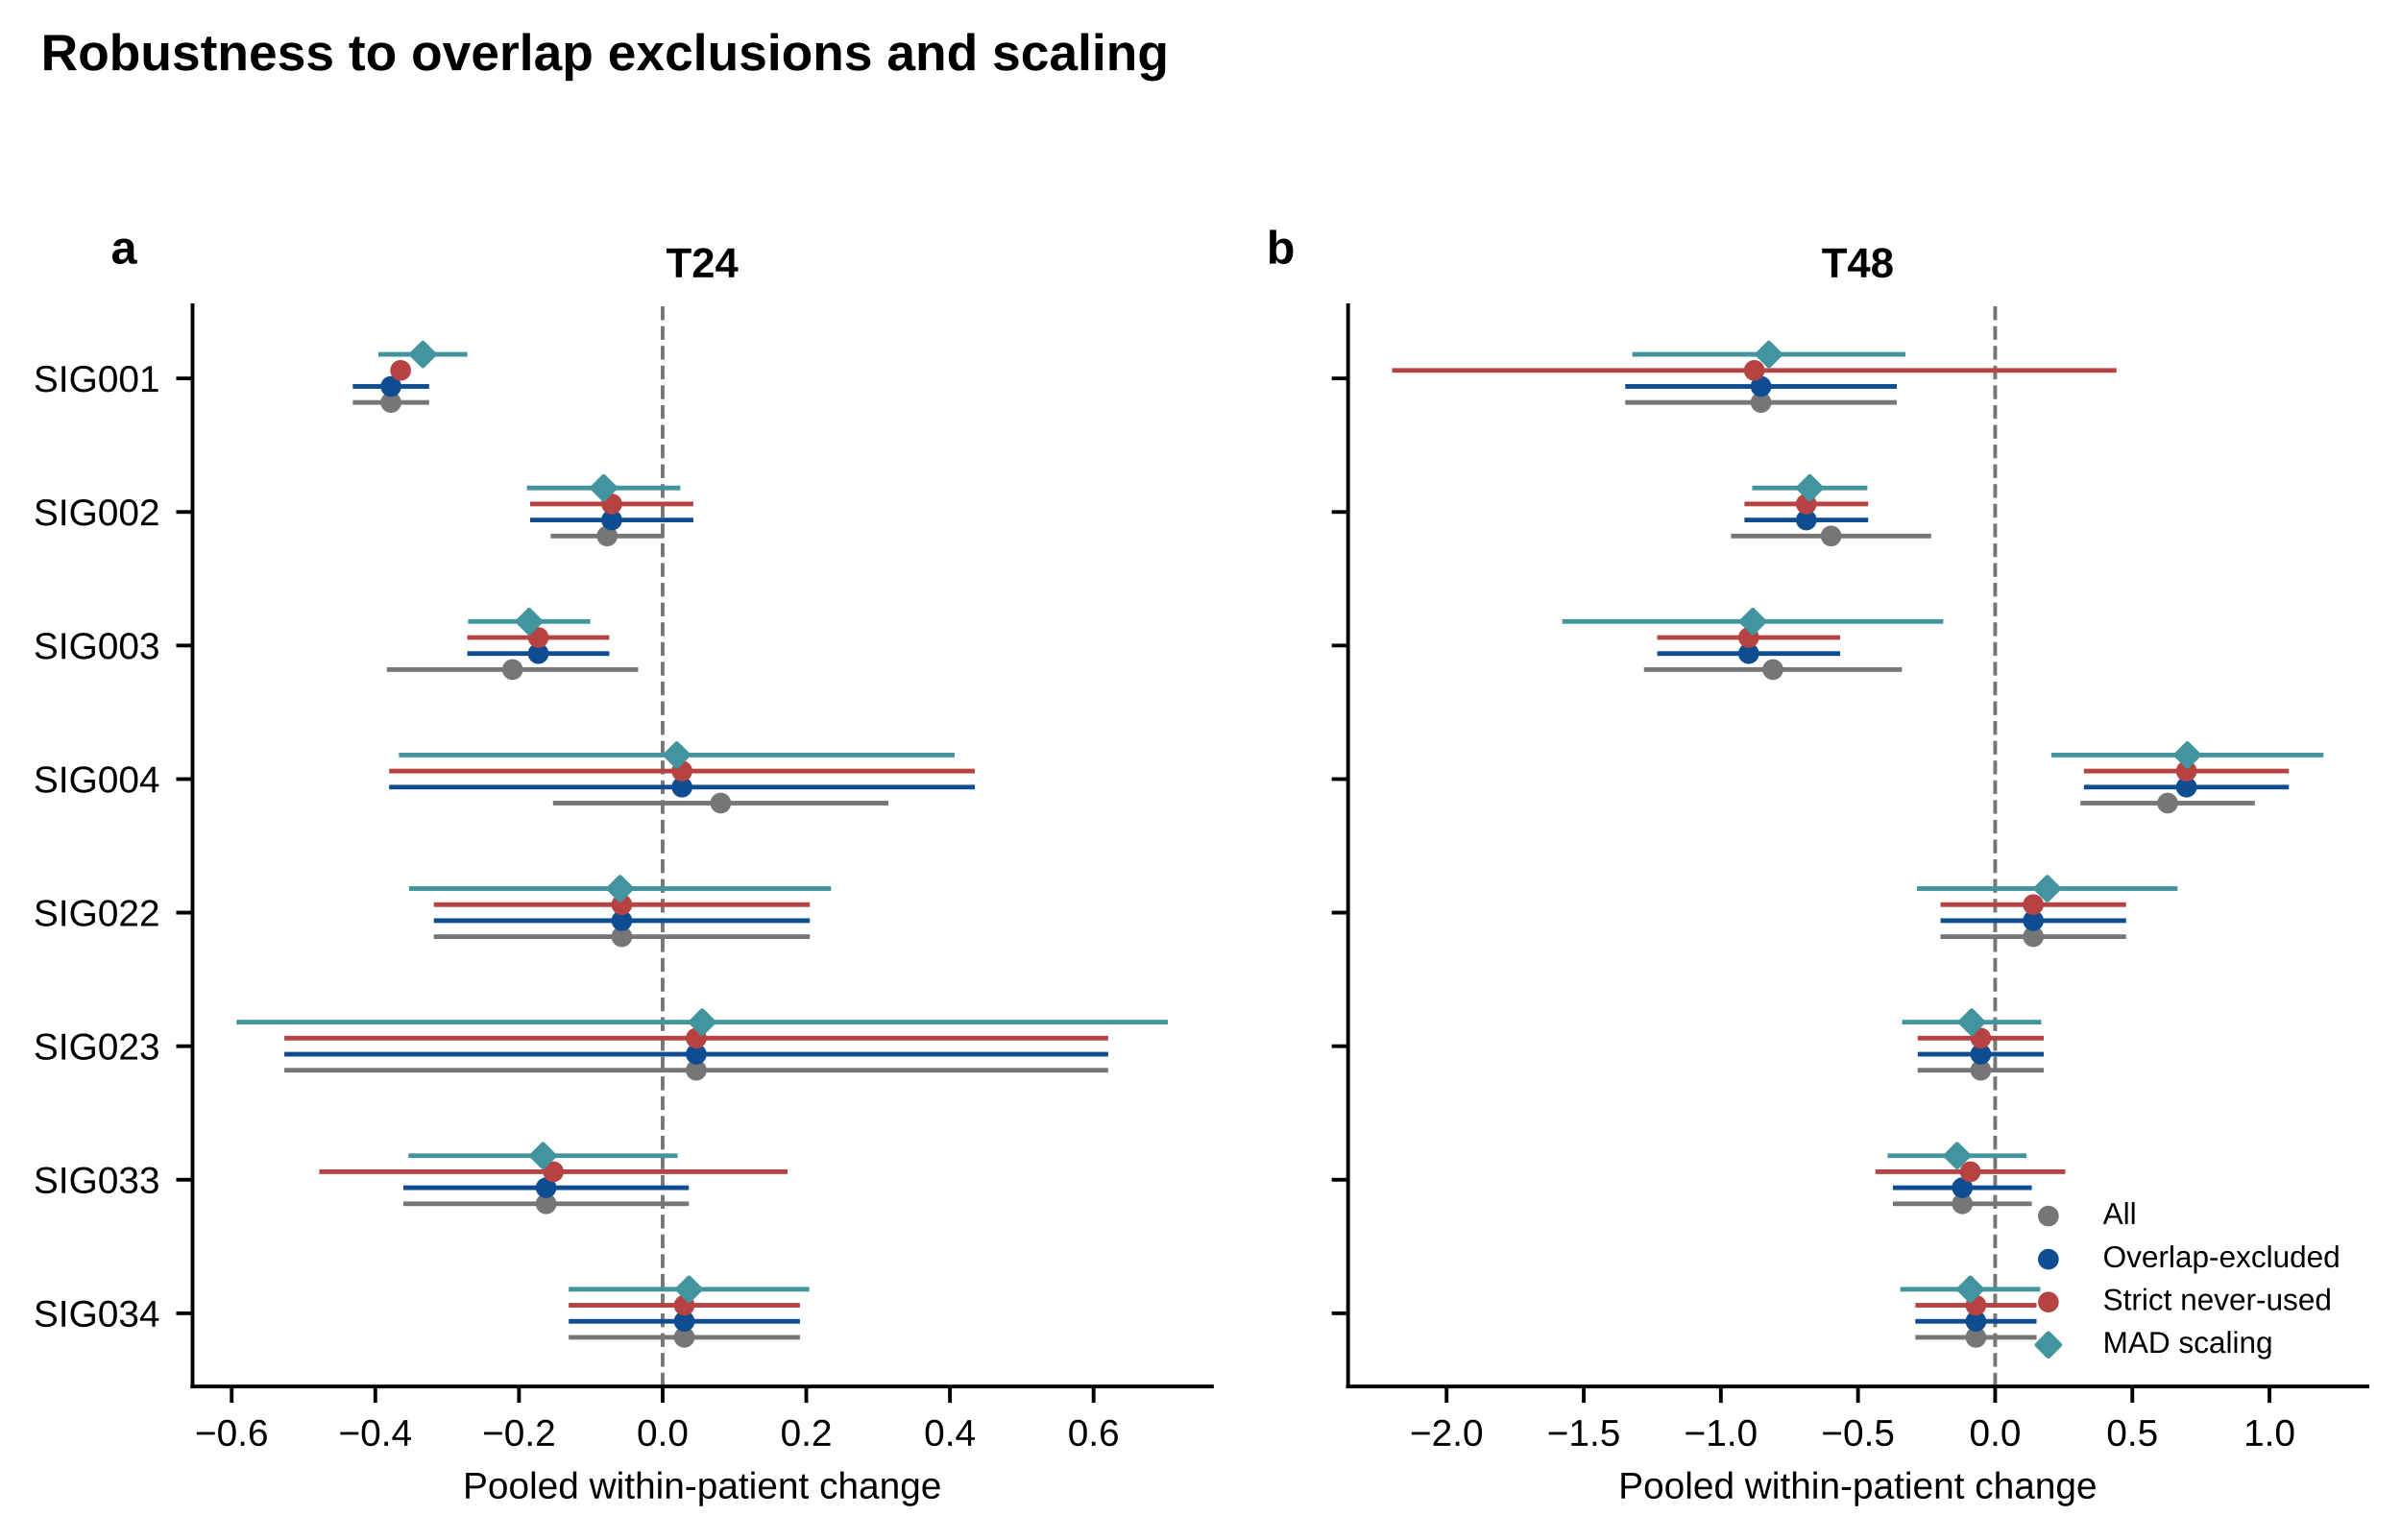
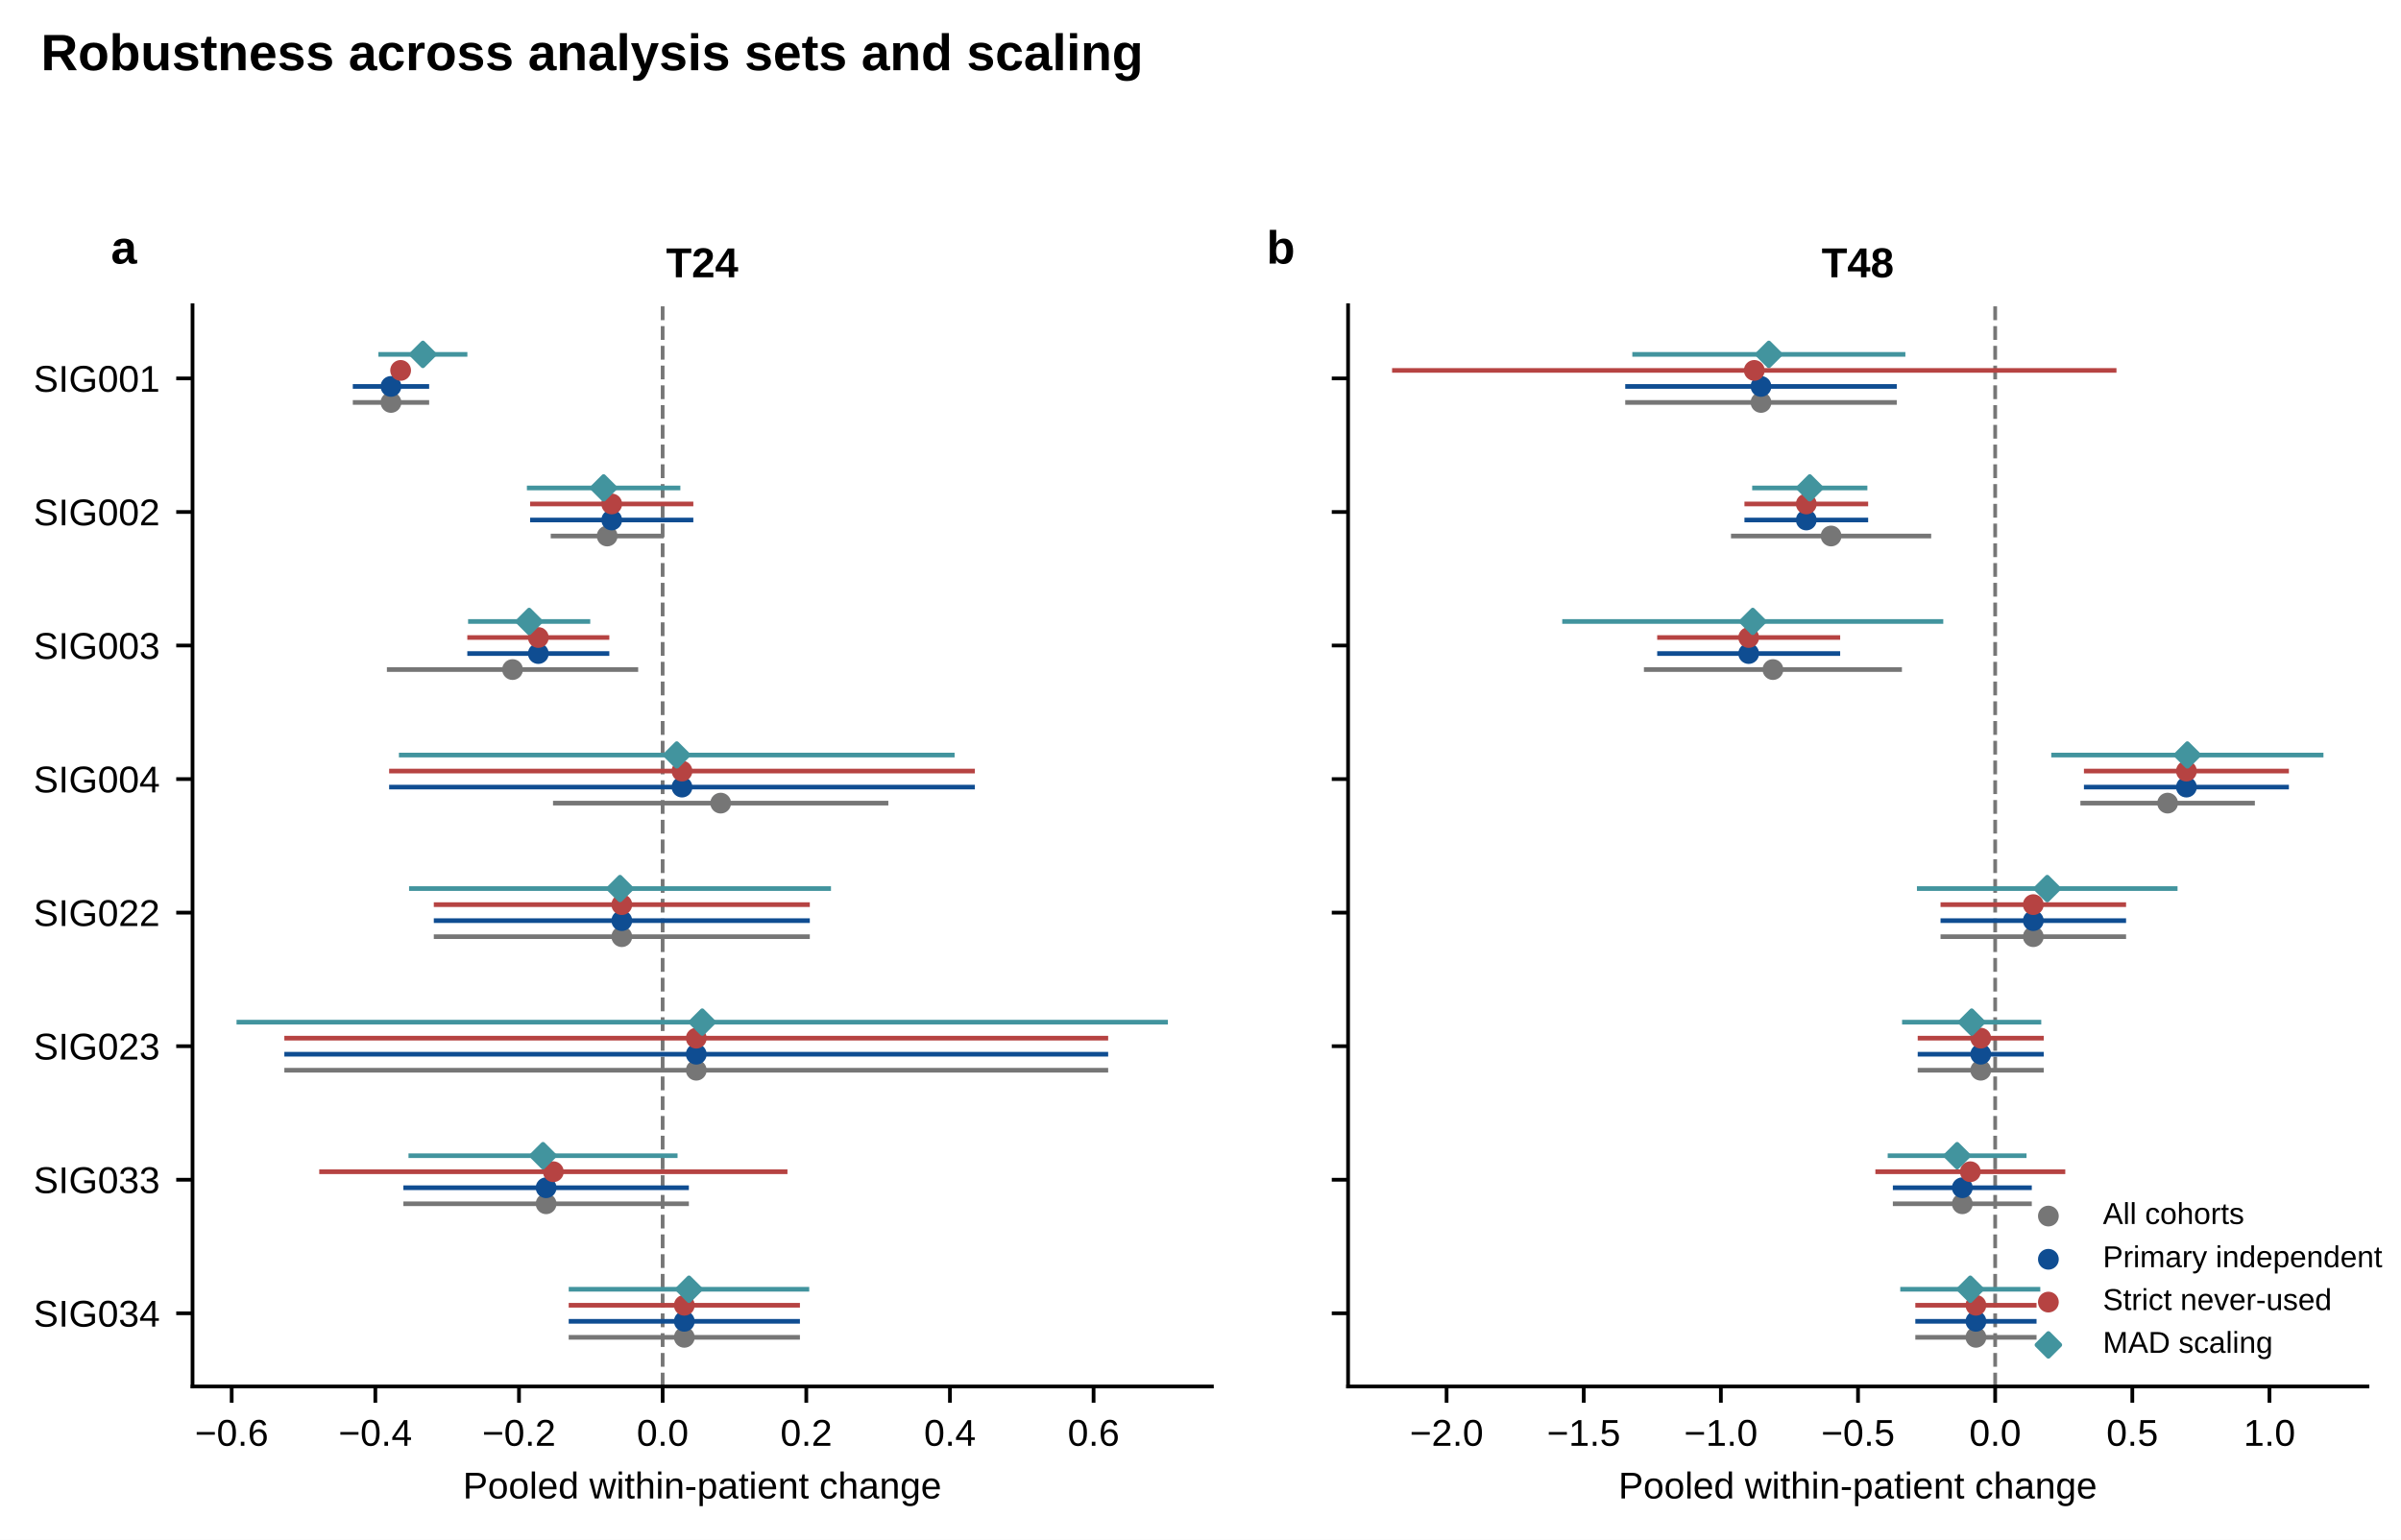
<svg xmlns="http://www.w3.org/2000/svg" xmlns:xlink="http://www.w3.org/1999/xlink" width="515.378pt" height="330.628pt" viewBox="0 0 515.378 330.628" version="1.1">
  <defs>
    <style type="text/css">*{stroke-linejoin: round; stroke-linecap: butt}</style>
  </defs>
  <g id="figure_1">
    <g id="patch_1">
      <path d="M 0 330.628  L 515.378 330.628  L 515.378 -0  L 0 -0  z " style="fill: #ffffff" />
    </g>
    <g id="axes_1">
      <g id="patch_2">
        <path d="M 41.328 297.702  L 260.138 297.702  L 260.138 65.539  L 41.328 65.539  z " style="fill: #ffffff" />
      </g>
      <g id="PathCollection_1">
        <defs>
          <path id="m2c08a19d52" d="M 0 1.732  C 0.459 1.732 0.9 1.55 1.225 1.225  C 1.55 0.9 1.732 0.459 1.732 0  C 1.732 -0.459 1.55 -0.9 1.225 -1.225  C 0.9 -1.55 0.459 -1.732 0 -1.732  C -0.459 -1.732 -0.9 -1.55 -1.225 -1.225  C -1.55 -0.9 -1.732 -0.459 -1.732 0  C -1.732 0.459 -1.55 0.9 -1.225 1.225  C -0.9 1.55 -0.459 1.732 0 1.732  z " style="stroke: #767676" />
        </defs>
        <g clip-path="url(#p85f89c3255)">
          <use xlink:href="#m2c08a19d52" x="83.923" y="86.415" style="fill: #767676; stroke: #767676" />
        </g>
      </g>
      <g id="PathCollection_2">
        <g clip-path="url(#p85f89c3255)">
          <use xlink:href="#m2c08a19d52" x="130.331" y="115.091" style="fill: #767676; stroke: #767676" />
        </g>
      </g>
      <g id="PathCollection_3">
        <g clip-path="url(#p85f89c3255)">
          <use xlink:href="#m2c08a19d52" x="110.016" y="143.768" style="fill: #767676; stroke: #767676" />
        </g>
      </g>
      <g id="PathCollection_4">
        <g clip-path="url(#p85f89c3255)">
          <use xlink:href="#m2c08a19d52" x="154.696" y="172.444" style="fill: #767676; stroke: #767676" />
        </g>
      </g>
      <g id="PathCollection_5">
        <g clip-path="url(#p85f89c3255)">
          <use xlink:href="#m2c08a19d52" x="133.473" y="201.12" style="fill: #767676; stroke: #767676" />
        </g>
      </g>
      <g id="PathCollection_6">
        <g clip-path="url(#p85f89c3255)">
          <use xlink:href="#m2c08a19d52" x="149.453" y="229.797" style="fill: #767676; stroke: #767676" />
        </g>
      </g>
      <g id="PathCollection_7">
        <g clip-path="url(#p85f89c3255)">
          <use xlink:href="#m2c08a19d52" x="117.226" y="258.473" style="fill: #767676; stroke: #767676" />
        </g>
      </g>
      <g id="PathCollection_8">
        <g clip-path="url(#p85f89c3255)">
          <use xlink:href="#m2c08a19d52" x="146.888" y="287.149" style="fill: #767676; stroke: #767676" />
        </g>
      </g>
      <g id="PathCollection_9">
        <defs>
          <path id="m20d02059af" d="M 0 1.732  C 0.459 1.732 0.9 1.55 1.225 1.225  C 1.55 0.9 1.732 0.459 1.732 0  C 1.732 -0.459 1.55 -0.9 1.225 -1.225  C 0.9 -1.55 0.459 -1.732 0 -1.732  C -0.459 -1.732 -0.9 -1.55 -1.225 -1.225  C -1.55 -0.9 -1.732 -0.459 -1.732 0  C -1.732 0.459 -1.55 0.9 -1.225 1.225  C -0.9 1.55 -0.459 1.732 0 1.732  z " style="stroke: #0f4d92" />
        </defs>
        <g clip-path="url(#p85f89c3255)">
          <use xlink:href="#m20d02059af" x="83.923" y="82.974" style="fill: #0f4d92; stroke: #0f4d92" />
        </g>
      </g>
      <g id="PathCollection_10">
        <g clip-path="url(#p85f89c3255)">
          <use xlink:href="#m20d02059af" x="131.309" y="111.65" style="fill: #0f4d92; stroke: #0f4d92" />
        </g>
      </g>
      <g id="PathCollection_11">
        <g clip-path="url(#p85f89c3255)">
          <use xlink:href="#m20d02059af" x="115.55" y="140.327" style="fill: #0f4d92; stroke: #0f4d92" />
        </g>
      </g>
      <g id="PathCollection_12">
        <g clip-path="url(#p85f89c3255)">
          <use xlink:href="#m20d02059af" x="146.393" y="169.003" style="fill: #0f4d92; stroke: #0f4d92" />
        </g>
      </g>
      <g id="PathCollection_13">
        <g clip-path="url(#p85f89c3255)">
          <use xlink:href="#m20d02059af" x="133.473" y="197.679" style="fill: #0f4d92; stroke: #0f4d92" />
        </g>
      </g>
      <g id="PathCollection_14">
        <g clip-path="url(#p85f89c3255)">
          <use xlink:href="#m20d02059af" x="149.453" y="226.356" style="fill: #0f4d92; stroke: #0f4d92" />
        </g>
      </g>
      <g id="PathCollection_15">
        <g clip-path="url(#p85f89c3255)">
          <use xlink:href="#m20d02059af" x="117.226" y="255.032" style="fill: #0f4d92; stroke: #0f4d92" />
        </g>
      </g>
      <g id="PathCollection_16">
        <g clip-path="url(#p85f89c3255)">
          <use xlink:href="#m20d02059af" x="146.888" y="283.708" style="fill: #0f4d92; stroke: #0f4d92" />
        </g>
      </g>
      <g id="PathCollection_17">
        <defs>
          <path id="ma2ae2abc4b" d="M 0 1.732  C 0.459 1.732 0.9 1.55 1.225 1.225  C 1.55 0.9 1.732 0.459 1.732 0  C 1.732 -0.459 1.55 -0.9 1.225 -1.225  C 0.9 -1.55 0.459 -1.732 0 -1.732  C -0.459 -1.732 -0.9 -1.55 -1.225 -1.225  C -1.55 -0.9 -1.732 -0.459 -1.732 0  C -1.732 0.459 -1.55 0.9 -1.225 1.225  C -0.9 1.55 -0.459 1.732 0 1.732  z " style="stroke: #b64342" />
        </defs>
        <g clip-path="url(#p85f89c3255)">
          <use xlink:href="#ma2ae2abc4b" x="85.995" y="79.533" style="fill: #b64342; stroke: #b64342" />
        </g>
      </g>
      <g id="PathCollection_18">
        <g clip-path="url(#p85f89c3255)">
          <use xlink:href="#ma2ae2abc4b" x="131.309" y="108.209" style="fill: #b64342; stroke: #b64342" />
        </g>
      </g>
      <g id="PathCollection_19">
        <g clip-path="url(#p85f89c3255)">
          <use xlink:href="#ma2ae2abc4b" x="115.55" y="136.885" style="fill: #b64342; stroke: #b64342" />
        </g>
      </g>
      <g id="PathCollection_20">
        <g clip-path="url(#p85f89c3255)">
          <use xlink:href="#ma2ae2abc4b" x="146.393" y="165.562" style="fill: #b64342; stroke: #b64342" />
        </g>
      </g>
      <g id="PathCollection_21">
        <g clip-path="url(#p85f89c3255)">
          <use xlink:href="#ma2ae2abc4b" x="133.473" y="194.238" style="fill: #b64342; stroke: #b64342" />
        </g>
      </g>
      <g id="PathCollection_22">
        <g clip-path="url(#p85f89c3255)">
          <use xlink:href="#ma2ae2abc4b" x="149.453" y="222.914" style="fill: #b64342; stroke: #b64342" />
        </g>
      </g>
      <g id="PathCollection_23">
        <g clip-path="url(#p85f89c3255)">
          <use xlink:href="#ma2ae2abc4b" x="118.777" y="251.591" style="fill: #b64342; stroke: #b64342" />
        </g>
      </g>
      <g id="PathCollection_24">
        <g clip-path="url(#p85f89c3255)">
          <use xlink:href="#ma2ae2abc4b" x="146.888" y="280.267" style="fill: #b64342; stroke: #b64342" />
        </g>
      </g>
      <g id="PathCollection_25">
        <defs>
          <path id="m0772891897" d="M -0 2.449  L 2.449 0  L 0 -2.449  L -2.449 -0  z " style="stroke: #42949e" />
        </defs>
        <g clip-path="url(#p85f89c3255)">
          <use xlink:href="#m0772891897" x="90.773" y="76.092" style="fill: #42949e; stroke: #42949e" />
        </g>
      </g>
      <g id="PathCollection_26">
        <g clip-path="url(#p85f89c3255)">
          <use xlink:href="#m0772891897" x="129.569" y="104.768" style="fill: #42949e; stroke: #42949e" />
        </g>
      </g>
      <g id="PathCollection_27">
        <g clip-path="url(#p85f89c3255)">
          <use xlink:href="#m0772891897" x="113.585" y="133.444" style="fill: #42949e; stroke: #42949e" />
        </g>
      </g>
      <g id="PathCollection_28">
        <g clip-path="url(#p85f89c3255)">
          <use xlink:href="#m0772891897" x="145.268" y="162.121" style="fill: #42949e; stroke: #42949e" />
        </g>
      </g>
      <g id="PathCollection_29">
        <g clip-path="url(#p85f89c3255)">
          <use xlink:href="#m0772891897" x="133.088" y="190.797" style="fill: #42949e; stroke: #42949e" />
        </g>
      </g>
      <g id="PathCollection_30">
        <g clip-path="url(#p85f89c3255)">
          <use xlink:href="#m0772891897" x="150.733" y="219.473" style="fill: #42949e; stroke: #42949e" />
        </g>
      </g>
      <g id="PathCollection_31">
        <g clip-path="url(#p85f89c3255)">
          <use xlink:href="#m0772891897" x="116.56" y="248.15" style="fill: #42949e; stroke: #42949e" />
        </g>
      </g>
      <g id="PathCollection_32">
        <g clip-path="url(#p85f89c3255)">
          <use xlink:href="#m0772891897" x="147.891" y="276.826" style="fill: #42949e; stroke: #42949e" />
        </g>
      </g>
      <g id="matplotlib.axis_1">
        <g id="xtick_1">
          <g id="line2d_1">
            <defs>
              <path id="m7f849ff7bc" d="M 0 0  L 0 3.5  " style="stroke: #000000; stroke-width: 0.8" />
            </defs>
            <g>
              <use xlink:href="#m7f849ff7bc" x="49.731" y="297.702" style="stroke: #000000; stroke-width: 0.8" />
            </g>
          </g>
          <g id="text_1">
            <text style="font: 8px 'Arial', 'DejaVu Sans', 'Liberation Sans', sans-serif; text-anchor: middle" x="49.731" y="310.428" transform="rotate(-0 49.73144 310.4285)">−0.6</text>
          </g>
        </g>
        <g id="xtick_2">
          <g id="line2d_2">
            <g>
              <use xlink:href="#m7f849ff7bc" x="80.566" y="297.702" style="stroke: #000000; stroke-width: 0.8" />
            </g>
          </g>
          <g id="text_2">
            <text style="font: 8px 'Arial', 'DejaVu Sans', 'Liberation Sans', sans-serif; text-anchor: middle" x="80.566" y="310.428" transform="rotate(-0 80.56622 310.4285)">−0.4</text>
          </g>
        </g>
        <g id="xtick_3">
          <g id="line2d_3">
            <g>
              <use xlink:href="#m7f849ff7bc" x="111.401" y="297.702" style="stroke: #000000; stroke-width: 0.8" />
            </g>
          </g>
          <g id="text_3">
            <text style="font: 8px 'Arial', 'DejaVu Sans', 'Liberation Sans', sans-serif; text-anchor: middle" x="111.401" y="310.428" transform="rotate(-0 111.401 310.4285)">−0.2</text>
          </g>
        </g>
        <g id="xtick_4">
          <g id="line2d_4">
            <g>
              <use xlink:href="#m7f849ff7bc" x="142.236" y="297.702" style="stroke: #000000; stroke-width: 0.8" />
            </g>
          </g>
          <g id="text_4">
            <text style="font: 8px 'Arial', 'DejaVu Sans', 'Liberation Sans', sans-serif; text-anchor: middle" x="142.236" y="310.428" transform="rotate(-0 142.2358 310.4285)">0.0</text>
          </g>
        </g>
        <g id="xtick_5">
          <g id="line2d_5">
            <g>
              <use xlink:href="#m7f849ff7bc" x="173.071" y="297.702" style="stroke: #000000; stroke-width: 0.8" />
            </g>
          </g>
          <g id="text_5">
            <text style="font: 8px 'Arial', 'DejaVu Sans', 'Liberation Sans', sans-serif; text-anchor: middle" x="173.071" y="310.428" transform="rotate(-0 173.0706 310.4285)">0.2</text>
          </g>
        </g>
        <g id="xtick_6">
          <g id="line2d_6">
            <g>
              <use xlink:href="#m7f849ff7bc" x="203.905" y="297.702" style="stroke: #000000; stroke-width: 0.8" />
            </g>
          </g>
          <g id="text_6">
            <text style="font: 8px 'Arial', 'DejaVu Sans', 'Liberation Sans', sans-serif; text-anchor: middle" x="203.905" y="310.428" transform="rotate(-0 203.9054 310.4285)">0.4</text>
          </g>
        </g>
        <g id="xtick_7">
          <g id="line2d_7">
            <g>
              <use xlink:href="#m7f849ff7bc" x="234.74" y="297.702" style="stroke: #000000; stroke-width: 0.8" />
            </g>
          </g>
          <g id="text_7">
            <text style="font: 8px 'Arial', 'DejaVu Sans', 'Liberation Sans', sans-serif; text-anchor: middle" x="234.74" y="310.428" transform="rotate(-0 234.7401 310.4285)">0.6</text>
          </g>
        </g>
        <g id="text_8">
          <text style="font: 8px 'Arial', 'DejaVu Sans', 'Liberation Sans', sans-serif; text-anchor: middle" x="150.733" y="321.745" transform="rotate(-0 150.733 321.7448)">Pooled within-patient change</text>
        </g>
      </g>
      <g id="matplotlib.axis_2">
        <g id="ytick_1">
          <g id="line2d_8">
            <defs>
              <path id="mdcce84dfba" d="M 0 0  L -3.5 0  " style="stroke: #000000; stroke-width: 0.8" />
            </defs>
            <g>
              <use xlink:href="#mdcce84dfba" x="41.328" y="81.253" style="stroke: #000000; stroke-width: 0.8" />
            </g>
          </g>
          <g id="text_9">
            <text style="font: 8px 'Arial', 'DejaVu Sans', 'Liberation Sans', sans-serif; text-anchor: end" x="34.328" y="84.116" transform="rotate(-0 34.3275 84.11647)">SIG001</text>
          </g>
        </g>
        <g id="ytick_2">
          <g id="line2d_9">
            <g>
              <use xlink:href="#mdcce84dfba" x="41.328" y="109.93" style="stroke: #000000; stroke-width: 0.8" />
            </g>
          </g>
          <g id="text_10">
            <text style="font: 8px 'Arial', 'DejaVu Sans', 'Liberation Sans', sans-serif; text-anchor: end" x="34.328" y="112.793" transform="rotate(-0 34.3275 112.7928)">SIG002</text>
          </g>
        </g>
        <g id="ytick_3">
          <g id="line2d_10">
            <g>
              <use xlink:href="#mdcce84dfba" x="41.328" y="138.606" style="stroke: #000000; stroke-width: 0.8" />
            </g>
          </g>
          <g id="text_11">
            <text style="font: 8px 'Arial', 'DejaVu Sans', 'Liberation Sans', sans-serif; text-anchor: end" x="34.328" y="141.469" transform="rotate(-0 34.3275 141.4691)">SIG003</text>
          </g>
        </g>
        <g id="ytick_4">
          <g id="line2d_11">
            <g>
              <use xlink:href="#mdcce84dfba" x="41.328" y="167.282" style="stroke: #000000; stroke-width: 0.8" />
            </g>
          </g>
          <g id="text_12">
            <text style="font: 8px 'Arial', 'DejaVu Sans', 'Liberation Sans', sans-serif; text-anchor: end" x="34.328" y="170.145" transform="rotate(-0 34.3275 170.1454)">SIG004</text>
          </g>
        </g>
        <g id="ytick_5">
          <g id="line2d_12">
            <g>
              <use xlink:href="#mdcce84dfba" x="41.328" y="195.959" style="stroke: #000000; stroke-width: 0.8" />
            </g>
          </g>
          <g id="text_13">
            <text style="font: 8px 'Arial', 'DejaVu Sans', 'Liberation Sans', sans-serif; text-anchor: end" x="34.328" y="198.822" transform="rotate(-0 34.3275 198.8218)">SIG022</text>
          </g>
        </g>
        <g id="ytick_6">
          <g id="line2d_13">
            <g>
              <use xlink:href="#mdcce84dfba" x="41.328" y="224.635" style="stroke: #000000; stroke-width: 0.8" />
            </g>
          </g>
          <g id="text_14">
            <text style="font: 8px 'Arial', 'DejaVu Sans', 'Liberation Sans', sans-serif; text-anchor: end" x="34.328" y="227.498" transform="rotate(-0 34.3275 227.4981)">SIG023</text>
          </g>
        </g>
        <g id="ytick_7">
          <g id="line2d_14">
            <g>
              <use xlink:href="#mdcce84dfba" x="41.328" y="253.311" style="stroke: #000000; stroke-width: 0.8" />
            </g>
          </g>
          <g id="text_15">
            <text style="font: 8px 'Arial', 'DejaVu Sans', 'Liberation Sans', sans-serif; text-anchor: end" x="34.328" y="256.174" transform="rotate(-0 34.3275 256.1744)">SIG033</text>
          </g>
        </g>
        <g id="ytick_8">
          <g id="line2d_15">
            <g>
              <use xlink:href="#mdcce84dfba" x="41.328" y="281.988" style="stroke: #000000; stroke-width: 0.8" />
            </g>
          </g>
          <g id="text_16">
            <text style="font: 8px 'Arial', 'DejaVu Sans', 'Liberation Sans', sans-serif; text-anchor: end" x="34.328" y="284.851" transform="rotate(-0 34.3275 284.8507)">SIG034</text>
          </g>
        </g>
      </g>
      <g id="line2d_16">
        <path d="M 142.236 297.702  L 142.236 65.539  " clip-path="url(#p85f89c3255)" style="fill: none; stroke-dasharray: 2.96,1.28; stroke-dashoffset: 0; stroke: #767676; stroke-width: 0.8" />
      </g>
      <g id="line2d_17">
        <path d="M 76.229 86.415  L 91.617 86.415  " clip-path="url(#p85f89c3255)" style="fill: none; stroke: #767676; stroke-linecap: square" />
      </g>
      <g id="line2d_18">
        <path d="M 118.714 115.091  L 141.948 115.091  " clip-path="url(#p85f89c3255)" style="fill: none; stroke: #767676; stroke-linecap: square" />
      </g>
      <g id="line2d_19">
        <path d="M 83.548 143.768  L 136.485 143.768  " clip-path="url(#p85f89c3255)" style="fill: none; stroke: #767676; stroke-linecap: square" />
      </g>
      <g id="line2d_20">
        <path d="M 119.207 172.444  L 190.184 172.444  " clip-path="url(#p85f89c3255)" style="fill: none; stroke: #767676; stroke-linecap: square" />
      </g>
      <g id="line2d_21">
        <path d="M 93.617 201.12  L 173.328 201.12  " clip-path="url(#p85f89c3255)" style="fill: none; stroke: #767676; stroke-linecap: square" />
      </g>
      <g id="line2d_22">
        <path d="M 61.534 229.797  L 237.371 229.797  " clip-path="url(#p85f89c3255)" style="fill: none; stroke: #767676; stroke-linecap: square" />
      </g>
      <g id="line2d_23">
        <path d="M 87.086 258.473  L 147.366 258.473  " clip-path="url(#p85f89c3255)" style="fill: none; stroke: #767676; stroke-linecap: square" />
      </g>
      <g id="line2d_24">
        <path d="M 122.572 287.149  L 171.205 287.149  " clip-path="url(#p85f89c3255)" style="fill: none; stroke: #767676; stroke-linecap: square" />
      </g>
      <g id="line2d_25">
        <path d="M 76.229 82.974  L 91.617 82.974  " clip-path="url(#p85f89c3255)" style="fill: none; stroke: #0f4d92; stroke-linecap: square" />
      </g>
      <g id="line2d_26">
        <path d="M 114.292 111.65  L 148.325 111.65  " clip-path="url(#p85f89c3255)" style="fill: none; stroke: #0f4d92; stroke-linecap: square" />
      </g>
      <g id="line2d_27">
        <path d="M 100.808 140.327  L 130.292 140.327  " clip-path="url(#p85f89c3255)" style="fill: none; stroke: #0f4d92; stroke-linecap: square" />
      </g>
      <g id="line2d_28">
        <path d="M 84.027 169.003  L 208.759 169.003  " clip-path="url(#p85f89c3255)" style="fill: none; stroke: #0f4d92; stroke-linecap: square" />
      </g>
      <g id="line2d_29">
        <path d="M 93.617 197.679  L 173.328 197.679  " clip-path="url(#p85f89c3255)" style="fill: none; stroke: #0f4d92; stroke-linecap: square" />
      </g>
      <g id="line2d_30">
        <path d="M 61.534 226.356  L 237.371 226.356  " clip-path="url(#p85f89c3255)" style="fill: none; stroke: #0f4d92; stroke-linecap: square" />
      </g>
      <g id="line2d_31">
        <path d="M 87.086 255.032  L 147.366 255.032  " clip-path="url(#p85f89c3255)" style="fill: none; stroke: #0f4d92; stroke-linecap: square" />
      </g>
      <g id="line2d_32">
        <path d="M 122.572 283.708  L 171.205 283.708  " clip-path="url(#p85f89c3255)" style="fill: none; stroke: #0f4d92; stroke-linecap: square" />
      </g>
      <g id="line2d_33">
        <path d="M 84.657 79.533  L 87.333 79.533  " clip-path="url(#p85f89c3255)" style="fill: none; stroke: #b64342; stroke-linecap: square" />
      </g>
      <g id="line2d_34">
        <path d="M 114.292 108.209  L 148.325 108.209  " clip-path="url(#p85f89c3255)" style="fill: none; stroke: #b64342; stroke-linecap: square" />
      </g>
      <g id="line2d_35">
        <path d="M 100.808 136.885  L 130.292 136.885  " clip-path="url(#p85f89c3255)" style="fill: none; stroke: #b64342; stroke-linecap: square" />
      </g>
      <g id="line2d_36">
        <path d="M 84.027 165.562  L 208.759 165.562  " clip-path="url(#p85f89c3255)" style="fill: none; stroke: #b64342; stroke-linecap: square" />
      </g>
      <g id="line2d_37">
        <path d="M 93.617 194.238  L 173.328 194.238  " clip-path="url(#p85f89c3255)" style="fill: none; stroke: #b64342; stroke-linecap: square" />
      </g>
      <g id="line2d_38">
        <path d="M 61.534 222.914  L 237.371 222.914  " clip-path="url(#p85f89c3255)" style="fill: none; stroke: #b64342; stroke-linecap: square" />
      </g>
      <g id="line2d_39">
        <path d="M 69.026 251.591  L 168.528 251.591  " clip-path="url(#p85f89c3255)" style="fill: none; stroke: #b64342; stroke-linecap: square" />
      </g>
      <g id="line2d_40">
        <path d="M 122.572 280.267  L 171.205 280.267  " clip-path="url(#p85f89c3255)" style="fill: none; stroke: #b64342; stroke-linecap: square" />
      </g>
      <g id="line2d_41">
        <path d="M 81.724 76.092  L 99.823 76.092  " clip-path="url(#p85f89c3255)" style="fill: none; stroke: #42949e; stroke-linecap: square" />
      </g>
      <g id="line2d_42">
        <path d="M 113.599 104.768  L 145.54 104.768  " clip-path="url(#p85f89c3255)" style="fill: none; stroke: #42949e; stroke-linecap: square" />
      </g>
      <g id="line2d_43">
        <path d="M 100.974 133.444  L 126.197 133.444  " clip-path="url(#p85f89c3255)" style="fill: none; stroke: #42949e; stroke-linecap: square" />
      </g>
      <g id="line2d_44">
        <path d="M 86.128 162.121  L 204.407 162.121  " clip-path="url(#p85f89c3255)" style="fill: none; stroke: #42949e; stroke-linecap: square" />
      </g>
      <g id="line2d_45">
        <path d="M 88.306 190.797  L 177.871 190.797  " clip-path="url(#p85f89c3255)" style="fill: none; stroke: #42949e; stroke-linecap: square" />
      </g>
      <g id="line2d_46">
        <path d="M 51.273 219.473  L 250.193 219.473  " clip-path="url(#p85f89c3255)" style="fill: none; stroke: #42949e; stroke-linecap: square" />
      </g>
      <g id="line2d_47">
        <path d="M 88.183 248.15  L 144.936 248.15  " clip-path="url(#p85f89c3255)" style="fill: none; stroke: #42949e; stroke-linecap: square" />
      </g>
      <g id="line2d_48">
        <path d="M 122.579 276.826  L 173.203 276.826  " clip-path="url(#p85f89c3255)" style="fill: none; stroke: #42949e; stroke-linecap: square" />
      </g>
      <g id="patch_3">
        <path d="M 41.328 297.702  L 41.328 65.539  " style="fill: none; stroke: #000000; stroke-width: 0.8; stroke-linejoin: miter; stroke-linecap: square" />
      </g>
      <g id="patch_4">
        <path d="M 41.328 297.702  L 260.138 297.702  " style="fill: none; stroke: #000000; stroke-width: 0.8; stroke-linejoin: miter; stroke-linecap: square" />
      </g>
      <g id="text_17">
        <text style="font: 700 10px 'Arial', 'DejaVu Sans', 'Liberation Sans', sans-serif; text-anchor: start" x="23.823" y="56.6" transform="rotate(-0 23.82262 56.60038)">a</text>
      </g>
      <g id="text_18">
        <text style="font: 700 9px 'Arial', 'DejaVu Sans', 'Liberation Sans', sans-serif; text-anchor: middle" x="150.733" y="59.539" transform="rotate(-0 150.733 59.53872)">T24</text>
      </g>
    </g>
    <g id="axes_2">
      <g id="patch_5">
        <path d="M 289.367 297.702  L 508.178 297.702  L 508.178 65.539  L 289.367 65.539  z " style="fill: #ffffff" />
      </g>
      <g id="PathCollection_33">
        <g clip-path="url(#p813967b456)">
          <use xlink:href="#m2c08a19d52" x="378.001" y="86.415" style="fill: #767676; stroke: #767676" />
        </g>
      </g>
      <g id="PathCollection_34">
        <g clip-path="url(#p813967b456)">
          <use xlink:href="#m2c08a19d52" x="393.047" y="115.091" style="fill: #767676; stroke: #767676" />
        </g>
      </g>
      <g id="PathCollection_35">
        <g clip-path="url(#p813967b456)">
          <use xlink:href="#m2c08a19d52" x="380.561" y="143.768" style="fill: #767676; stroke: #767676" />
        </g>
      </g>
      <g id="PathCollection_36">
        <g clip-path="url(#p813967b456)">
          <use xlink:href="#m2c08a19d52" x="465.283" y="172.444" style="fill: #767676; stroke: #767676" />
        </g>
      </g>
      <g id="PathCollection_37">
        <g clip-path="url(#p813967b456)">
          <use xlink:href="#m2c08a19d52" x="436.452" y="201.12" style="fill: #767676; stroke: #767676" />
        </g>
      </g>
      <g id="PathCollection_38">
        <g clip-path="url(#p813967b456)">
          <use xlink:href="#m2c08a19d52" x="425.169" y="229.797" style="fill: #767676; stroke: #767676" />
        </g>
      </g>
      <g id="PathCollection_39">
        <g clip-path="url(#p813967b456)">
          <use xlink:href="#m2c08a19d52" x="421.216" y="258.473" style="fill: #767676; stroke: #767676" />
        </g>
      </g>
      <g id="PathCollection_40">
        <g clip-path="url(#p813967b456)">
          <use xlink:href="#m2c08a19d52" x="424.136" y="287.149" style="fill: #767676; stroke: #767676" />
        </g>
      </g>
      <g id="PathCollection_41">
        <g clip-path="url(#p813967b456)">
          <use xlink:href="#m20d02059af" x="378.001" y="82.974" style="fill: #0f4d92; stroke: #0f4d92" />
        </g>
      </g>
      <g id="PathCollection_42">
        <g clip-path="url(#p813967b456)">
          <use xlink:href="#m20d02059af" x="387.725" y="111.65" style="fill: #0f4d92; stroke: #0f4d92" />
        </g>
      </g>
      <g id="PathCollection_43">
        <g clip-path="url(#p813967b456)">
          <use xlink:href="#m20d02059af" x="375.357" y="140.327" style="fill: #0f4d92; stroke: #0f4d92" />
        </g>
      </g>
      <g id="PathCollection_44">
        <g clip-path="url(#p813967b456)">
          <use xlink:href="#m20d02059af" x="469.318" y="169.003" style="fill: #0f4d92; stroke: #0f4d92" />
        </g>
      </g>
      <g id="PathCollection_45">
        <g clip-path="url(#p813967b456)">
          <use xlink:href="#m20d02059af" x="436.452" y="197.679" style="fill: #0f4d92; stroke: #0f4d92" />
        </g>
      </g>
      <g id="PathCollection_46">
        <g clip-path="url(#p813967b456)">
          <use xlink:href="#m20d02059af" x="425.169" y="226.356" style="fill: #0f4d92; stroke: #0f4d92" />
        </g>
      </g>
      <g id="PathCollection_47">
        <g clip-path="url(#p813967b456)">
          <use xlink:href="#m20d02059af" x="421.216" y="255.032" style="fill: #0f4d92; stroke: #0f4d92" />
        </g>
      </g>
      <g id="PathCollection_48">
        <g clip-path="url(#p813967b456)">
          <use xlink:href="#m20d02059af" x="424.136" y="283.708" style="fill: #0f4d92; stroke: #0f4d92" />
        </g>
      </g>
      <g id="PathCollection_49">
        <g clip-path="url(#p813967b456)">
          <use xlink:href="#ma2ae2abc4b" x="376.558" y="79.533" style="fill: #b64342; stroke: #b64342" />
        </g>
      </g>
      <g id="PathCollection_50">
        <g clip-path="url(#p813967b456)">
          <use xlink:href="#ma2ae2abc4b" x="387.725" y="108.209" style="fill: #b64342; stroke: #b64342" />
        </g>
      </g>
      <g id="PathCollection_51">
        <g clip-path="url(#p813967b456)">
          <use xlink:href="#ma2ae2abc4b" x="375.357" y="136.885" style="fill: #b64342; stroke: #b64342" />
        </g>
      </g>
      <g id="PathCollection_52">
        <g clip-path="url(#p813967b456)">
          <use xlink:href="#ma2ae2abc4b" x="469.318" y="165.562" style="fill: #b64342; stroke: #b64342" />
        </g>
      </g>
      <g id="PathCollection_53">
        <g clip-path="url(#p813967b456)">
          <use xlink:href="#ma2ae2abc4b" x="436.452" y="194.238" style="fill: #b64342; stroke: #b64342" />
        </g>
      </g>
      <g id="PathCollection_54">
        <g clip-path="url(#p813967b456)">
          <use xlink:href="#ma2ae2abc4b" x="425.169" y="222.914" style="fill: #b64342; stroke: #b64342" />
        </g>
      </g>
      <g id="PathCollection_55">
        <g clip-path="url(#p813967b456)">
          <use xlink:href="#ma2ae2abc4b" x="422.935" y="251.591" style="fill: #b64342; stroke: #b64342" />
        </g>
      </g>
      <g id="PathCollection_56">
        <g clip-path="url(#p813967b456)">
          <use xlink:href="#ma2ae2abc4b" x="424.136" y="280.267" style="fill: #b64342; stroke: #b64342" />
        </g>
      </g>
      <g id="PathCollection_57">
        <g clip-path="url(#p813967b456)">
          <use xlink:href="#m0772891897" x="379.686" y="76.092" style="fill: #42949e; stroke: #42949e" />
        </g>
      </g>
      <g id="PathCollection_58">
        <g clip-path="url(#p813967b456)">
          <use xlink:href="#m0772891897" x="388.471" y="104.768" style="fill: #42949e; stroke: #42949e" />
        </g>
      </g>
      <g id="PathCollection_59">
        <g clip-path="url(#p813967b456)">
          <use xlink:href="#m0772891897" x="376.232" y="133.444" style="fill: #42949e; stroke: #42949e" />
        </g>
      </g>
      <g id="PathCollection_60">
        <g clip-path="url(#p813967b456)">
          <use xlink:href="#m0772891897" x="469.519" y="162.121" style="fill: #42949e; stroke: #42949e" />
        </g>
      </g>
      <g id="PathCollection_61">
        <g clip-path="url(#p813967b456)">
          <use xlink:href="#m0772891897" x="439.441" y="190.797" style="fill: #42949e; stroke: #42949e" />
        </g>
      </g>
      <g id="PathCollection_62">
        <g clip-path="url(#p813967b456)">
          <use xlink:href="#m0772891897" x="423.221" y="219.473" style="fill: #42949e; stroke: #42949e" />
        </g>
      </g>
      <g id="PathCollection_63">
        <g clip-path="url(#p813967b456)">
          <use xlink:href="#m0772891897" x="420.098" y="248.15" style="fill: #42949e; stroke: #42949e" />
        </g>
      </g>
      <g id="PathCollection_64">
        <g clip-path="url(#p813967b456)">
          <use xlink:href="#m0772891897" x="422.923" y="276.826" style="fill: #42949e; stroke: #42949e" />
        </g>
      </g>
      <g id="matplotlib.axis_3">
        <g id="xtick_8">
          <g id="line2d_49">
            <g>
              <use xlink:href="#m7f849ff7bc" x="310.513" y="297.702" style="stroke: #000000; stroke-width: 0.8" />
            </g>
          </g>
          <g id="text_19">
            <text style="font: 8px 'Arial', 'DejaVu Sans', 'Liberation Sans', sans-serif; text-anchor: middle" x="310.513" y="310.428" transform="rotate(-0 310.5132 310.4285)">−2.0</text>
          </g>
        </g>
        <g id="xtick_9">
          <g id="line2d_50">
            <g>
              <use xlink:href="#m7f849ff7bc" x="339.952" y="297.702" style="stroke: #000000; stroke-width: 0.8" />
            </g>
          </g>
          <g id="text_20">
            <text style="font: 8px 'Arial', 'DejaVu Sans', 'Liberation Sans', sans-serif; text-anchor: middle" x="339.952" y="310.428" transform="rotate(-0 339.9515 310.4285)">−1.5</text>
          </g>
        </g>
        <g id="xtick_10">
          <g id="line2d_51">
            <g>
              <use xlink:href="#m7f849ff7bc" x="369.39" y="297.702" style="stroke: #000000; stroke-width: 0.8" />
            </g>
          </g>
          <g id="text_21">
            <text style="font: 8px 'Arial', 'DejaVu Sans', 'Liberation Sans', sans-serif; text-anchor: middle" x="369.39" y="310.428" transform="rotate(-0 369.3898 310.4285)">−1.0</text>
          </g>
        </g>
        <g id="xtick_11">
          <g id="line2d_52">
            <g>
              <use xlink:href="#m7f849ff7bc" x="398.828" y="297.702" style="stroke: #000000; stroke-width: 0.8" />
            </g>
          </g>
          <g id="text_22">
            <text style="font: 8px 'Arial', 'DejaVu Sans', 'Liberation Sans', sans-serif; text-anchor: middle" x="398.828" y="310.428" transform="rotate(-0 398.8282 310.4285)">−0.5</text>
          </g>
        </g>
        <g id="xtick_12">
          <g id="line2d_53">
            <g>
              <use xlink:href="#m7f849ff7bc" x="428.267" y="297.702" style="stroke: #000000; stroke-width: 0.8" />
            </g>
          </g>
          <g id="text_23">
            <text style="font: 8px 'Arial', 'DejaVu Sans', 'Liberation Sans', sans-serif; text-anchor: middle" x="428.267" y="310.428" transform="rotate(-0 428.2665 310.4285)">0.0</text>
          </g>
        </g>
        <g id="xtick_13">
          <g id="line2d_54">
            <g>
              <use xlink:href="#m7f849ff7bc" x="457.705" y="297.702" style="stroke: #000000; stroke-width: 0.8" />
            </g>
          </g>
          <g id="text_24">
            <text style="font: 8px 'Arial', 'DejaVu Sans', 'Liberation Sans', sans-serif; text-anchor: middle" x="457.705" y="310.428" transform="rotate(-0 457.7048 310.4285)">0.5</text>
          </g>
        </g>
        <g id="xtick_14">
          <g id="line2d_55">
            <g>
              <use xlink:href="#m7f849ff7bc" x="487.143" y="297.702" style="stroke: #000000; stroke-width: 0.8" />
            </g>
          </g>
          <g id="text_25">
            <text style="font: 8px 'Arial', 'DejaVu Sans', 'Liberation Sans', sans-serif; text-anchor: middle" x="487.143" y="310.428" transform="rotate(-0 487.1432 310.4285)">1.0</text>
          </g>
        </g>
        <g id="text_26">
          <text style="font: 8px 'Arial', 'DejaVu Sans', 'Liberation Sans', sans-serif; text-anchor: middle" x="398.772" y="321.745" transform="rotate(-0 398.772 321.7448)">Pooled within-patient change</text>
        </g>
      </g>
      <g id="matplotlib.axis_4">
        <g id="ytick_9">
          <g id="line2d_56">
            <g>
              <use xlink:href="#mdcce84dfba" x="289.367" y="81.253" style="stroke: #000000; stroke-width: 0.8" />
            </g>
          </g>
        </g>
        <g id="ytick_10">
          <g id="line2d_57">
            <g>
              <use xlink:href="#mdcce84dfba" x="289.367" y="109.93" style="stroke: #000000; stroke-width: 0.8" />
            </g>
          </g>
        </g>
        <g id="ytick_11">
          <g id="line2d_58">
            <g>
              <use xlink:href="#mdcce84dfba" x="289.367" y="138.606" style="stroke: #000000; stroke-width: 0.8" />
            </g>
          </g>
        </g>
        <g id="ytick_12">
          <g id="line2d_59">
            <g>
              <use xlink:href="#mdcce84dfba" x="289.367" y="167.282" style="stroke: #000000; stroke-width: 0.8" />
            </g>
          </g>
        </g>
        <g id="ytick_13">
          <g id="line2d_60">
            <g>
              <use xlink:href="#mdcce84dfba" x="289.367" y="195.959" style="stroke: #000000; stroke-width: 0.8" />
            </g>
          </g>
        </g>
        <g id="ytick_14">
          <g id="line2d_61">
            <g>
              <use xlink:href="#mdcce84dfba" x="289.367" y="224.635" style="stroke: #000000; stroke-width: 0.8" />
            </g>
          </g>
        </g>
        <g id="ytick_15">
          <g id="line2d_62">
            <g>
              <use xlink:href="#mdcce84dfba" x="289.367" y="253.311" style="stroke: #000000; stroke-width: 0.8" />
            </g>
          </g>
        </g>
        <g id="ytick_16">
          <g id="line2d_63">
            <g>
              <use xlink:href="#mdcce84dfba" x="289.367" y="281.988" style="stroke: #000000; stroke-width: 0.8" />
            </g>
          </g>
        </g>
      </g>
      <g id="line2d_64">
        <path d="M 428.267 297.702  L 428.267 65.539  " clip-path="url(#p813967b456)" style="fill: none; stroke-dasharray: 2.96,1.28; stroke-dashoffset: 0; stroke: #767676; stroke-width: 0.8" />
      </g>
      <g id="line2d_65">
        <path d="M 349.357 86.415  L 406.646 86.415  " clip-path="url(#p813967b456)" style="fill: none; stroke: #767676; stroke-linecap: square" />
      </g>
      <g id="line2d_66">
        <path d="M 372.062 115.091  L 414.032 115.091  " clip-path="url(#p813967b456)" style="fill: none; stroke: #767676; stroke-linecap: square" />
      </g>
      <g id="line2d_67">
        <path d="M 353.37 143.768  L 407.753 143.768  " clip-path="url(#p813967b456)" style="fill: none; stroke: #767676; stroke-linecap: square" />
      </g>
      <g id="line2d_68">
        <path d="M 447.057 172.444  L 483.51 172.444  " clip-path="url(#p813967b456)" style="fill: none; stroke: #767676; stroke-linecap: square" />
      </g>
      <g id="line2d_69">
        <path d="M 417.038 201.12  L 455.866 201.12  " clip-path="url(#p813967b456)" style="fill: none; stroke: #767676; stroke-linecap: square" />
      </g>
      <g id="line2d_70">
        <path d="M 412.14 229.797  L 438.198 229.797  " clip-path="url(#p813967b456)" style="fill: none; stroke: #767676; stroke-linecap: square" />
      </g>
      <g id="line2d_71">
        <path d="M 406.805 258.473  L 435.628 258.473  " clip-path="url(#p813967b456)" style="fill: none; stroke: #767676; stroke-linecap: square" />
      </g>
      <g id="line2d_72">
        <path d="M 411.625 287.149  L 436.647 287.149  " clip-path="url(#p813967b456)" style="fill: none; stroke: #767676; stroke-linecap: square" />
      </g>
      <g id="line2d_73">
        <path d="M 349.357 82.974  L 406.646 82.974  " clip-path="url(#p813967b456)" style="fill: none; stroke: #0f4d92; stroke-linecap: square" />
      </g>
      <g id="line2d_74">
        <path d="M 374.947 111.65  L 400.503 111.65  " clip-path="url(#p813967b456)" style="fill: none; stroke: #0f4d92; stroke-linecap: square" />
      </g>
      <g id="line2d_75">
        <path d="M 356.219 140.327  L 394.496 140.327  " clip-path="url(#p813967b456)" style="fill: none; stroke: #0f4d92; stroke-linecap: square" />
      </g>
      <g id="line2d_76">
        <path d="M 447.82 169.003  L 490.815 169.003  " clip-path="url(#p813967b456)" style="fill: none; stroke: #0f4d92; stroke-linecap: square" />
      </g>
      <g id="line2d_77">
        <path d="M 417.038 197.679  L 455.866 197.679  " clip-path="url(#p813967b456)" style="fill: none; stroke: #0f4d92; stroke-linecap: square" />
      </g>
      <g id="line2d_78">
        <path d="M 412.14 226.356  L 438.198 226.356  " clip-path="url(#p813967b456)" style="fill: none; stroke: #0f4d92; stroke-linecap: square" />
      </g>
      <g id="line2d_79">
        <path d="M 406.805 255.032  L 435.628 255.032  " clip-path="url(#p813967b456)" style="fill: none; stroke: #0f4d92; stroke-linecap: square" />
      </g>
      <g id="line2d_80">
        <path d="M 411.625 283.708  L 436.647 283.708  " clip-path="url(#p813967b456)" style="fill: none; stroke: #0f4d92; stroke-linecap: square" />
      </g>
      <g id="line2d_81">
        <path d="M 299.312 79.533  L 453.803 79.533  " clip-path="url(#p813967b456)" style="fill: none; stroke: #b64342; stroke-linecap: square" />
      </g>
      <g id="line2d_82">
        <path d="M 374.947 108.209  L 400.503 108.209  " clip-path="url(#p813967b456)" style="fill: none; stroke: #b64342; stroke-linecap: square" />
      </g>
      <g id="line2d_83">
        <path d="M 356.219 136.885  L 394.496 136.885  " clip-path="url(#p813967b456)" style="fill: none; stroke: #b64342; stroke-linecap: square" />
      </g>
      <g id="line2d_84">
        <path d="M 447.82 165.562  L 490.815 165.562  " clip-path="url(#p813967b456)" style="fill: none; stroke: #b64342; stroke-linecap: square" />
      </g>
      <g id="line2d_85">
        <path d="M 417.038 194.238  L 455.866 194.238  " clip-path="url(#p813967b456)" style="fill: none; stroke: #b64342; stroke-linecap: square" />
      </g>
      <g id="line2d_86">
        <path d="M 412.14 222.914  L 438.198 222.914  " clip-path="url(#p813967b456)" style="fill: none; stroke: #b64342; stroke-linecap: square" />
      </g>
      <g id="line2d_87">
        <path d="M 403.054 251.591  L 442.815 251.591  " clip-path="url(#p813967b456)" style="fill: none; stroke: #b64342; stroke-linecap: square" />
      </g>
      <g id="line2d_88">
        <path d="M 411.625 280.267  L 436.647 280.267  " clip-path="url(#p813967b456)" style="fill: none; stroke: #b64342; stroke-linecap: square" />
      </g>
      <g id="line2d_89">
        <path d="M 350.881 76.092  L 408.492 76.092  " clip-path="url(#p813967b456)" style="fill: none; stroke: #42949e; stroke-linecap: square" />
      </g>
      <g id="line2d_90">
        <path d="M 376.608 104.768  L 400.334 104.768  " clip-path="url(#p813967b456)" style="fill: none; stroke: #42949e; stroke-linecap: square" />
      </g>
      <g id="line2d_91">
        <path d="M 335.838 133.444  L 416.627 133.444  " clip-path="url(#p813967b456)" style="fill: none; stroke: #42949e; stroke-linecap: square" />
      </g>
      <g id="line2d_92">
        <path d="M 440.807 162.121  L 498.232 162.121  " clip-path="url(#p813967b456)" style="fill: none; stroke: #42949e; stroke-linecap: square" />
      </g>
      <g id="line2d_93">
        <path d="M 411.972 190.797  L 466.911 190.797  " clip-path="url(#p813967b456)" style="fill: none; stroke: #42949e; stroke-linecap: square" />
      </g>
      <g id="line2d_94">
        <path d="M 408.783 219.473  L 437.659 219.473  " clip-path="url(#p813967b456)" style="fill: none; stroke: #42949e; stroke-linecap: square" />
      </g>
      <g id="line2d_95">
        <path d="M 405.696 248.15  L 434.499 248.15  " clip-path="url(#p813967b456)" style="fill: none; stroke: #42949e; stroke-linecap: square" />
      </g>
      <g id="line2d_96">
        <path d="M 408.393 276.826  L 437.452 276.826  " clip-path="url(#p813967b456)" style="fill: none; stroke: #42949e; stroke-linecap: square" />
      </g>
      <g id="patch_6">
        <path d="M 289.367 297.702  L 289.367 65.539  " style="fill: none; stroke: #000000; stroke-width: 0.8; stroke-linejoin: miter; stroke-linecap: square" />
      </g>
      <g id="patch_7">
        <path d="M 289.367 297.702  L 508.178 297.702  " style="fill: none; stroke: #000000; stroke-width: 0.8; stroke-linejoin: miter; stroke-linecap: square" />
      </g>
      <g id="text_27">
        <text style="font: 700 10px 'Arial', 'DejaVu Sans', 'Liberation Sans', sans-serif; text-anchor: start" x="271.862" y="56.6" transform="rotate(-0 271.8616 56.60038)">b</text>
      </g>
      <g id="text_28">
        <text style="font: 700 9px 'Arial', 'DejaVu Sans', 'Liberation Sans', sans-serif; text-anchor: middle" x="398.772" y="59.539" transform="rotate(-0 398.772 59.53872)">T48</text>
      </g>
      <g id="legend_1">
        <g id="PathCollection_65">
          <g>
            <use xlink:href="#m2c08a19d52" x="439.688" y="261.111" style="fill: #767676; stroke: #767676" />
          </g>
        </g>
        <g id="text_29">
-           <text style="font: 6.5px 'Arial', 'DejaVu Sans', 'Liberation Sans', sans-serif; text-anchor: start" x="451.388" y="262.818" transform="rotate(-0 451.3878 262.8176)">All</text>
+           <text style="font: 6.5px 'Arial', 'DejaVu Sans', 'Liberation Sans', sans-serif; text-anchor: start" x="451.388" y="262.818" transform="rotate(-0 451.3878 262.8176)">All cohorts</text>
        </g>
        <g id="PathCollection_66">
          <g>
            <use xlink:href="#m20d02059af" x="439.688" y="270.389" style="fill: #0f4d92; stroke: #0f4d92" />
          </g>
        </g>
        <g id="text_30">
-           <text style="font: 6.5px 'Arial', 'DejaVu Sans', 'Liberation Sans', sans-serif; text-anchor: start" x="451.388" y="272.095" transform="rotate(-0 451.3878 272.0953)">Overlap-excluded</text>
+           <text style="font: 6.5px 'Arial', 'DejaVu Sans', 'Liberation Sans', sans-serif; text-anchor: start" x="451.388" y="272.095" transform="rotate(-0 451.3878 272.0953)">Primary independent</text>
        </g>
        <g id="PathCollection_67">
          <g>
            <use xlink:href="#ma2ae2abc4b" x="439.688" y="279.584" style="fill: #b64342; stroke: #b64342" />
          </g>
        </g>
        <g id="text_31">
          <text style="font: 6.5px 'Arial', 'DejaVu Sans', 'Liberation Sans', sans-serif; text-anchor: start" x="451.388" y="281.29" transform="rotate(-0 451.3878 281.2898)">Strict never-used</text>
        </g>
        <g id="PathCollection_68">
          <g>
            <use xlink:href="#m0772891897" x="439.688" y="288.778" style="fill: #42949e; stroke: #42949e" />
          </g>
        </g>
        <g id="text_32">
          <text style="font: 6.5px 'Arial', 'DejaVu Sans', 'Liberation Sans', sans-serif; text-anchor: start" x="451.388" y="290.484" transform="rotate(-0 451.3878 290.4842)">MAD scaling</text>
        </g>
      </g>
    </g>
    <g id="text_33">
-       <text style="font: 700 11px 'Arial', 'DejaVu Sans', 'Liberation Sans', sans-serif; text-anchor: start" x="8.786" y="15.074" transform="rotate(-0 8.7855 15.07359)">Robustness to overlap exclusions and scaling</text>
+       <text style="font: 700 11px 'Arial', 'DejaVu Sans', 'Liberation Sans', sans-serif; text-anchor: start" x="8.786" y="15.074" transform="rotate(-0 8.7855 15.07359)">Robustness across analysis sets and scaling</text>
    </g>
  </g>
  <defs>
    <clipPath id="p85f89c3255">
      <rect x="41.328" y="65.539" width="218.811" height="232.164" />
    </clipPath>
    <clipPath id="p813967b456">
      <rect x="289.367" y="65.539" width="218.811" height="232.164" />
    </clipPath>
  </defs>
</svg>
